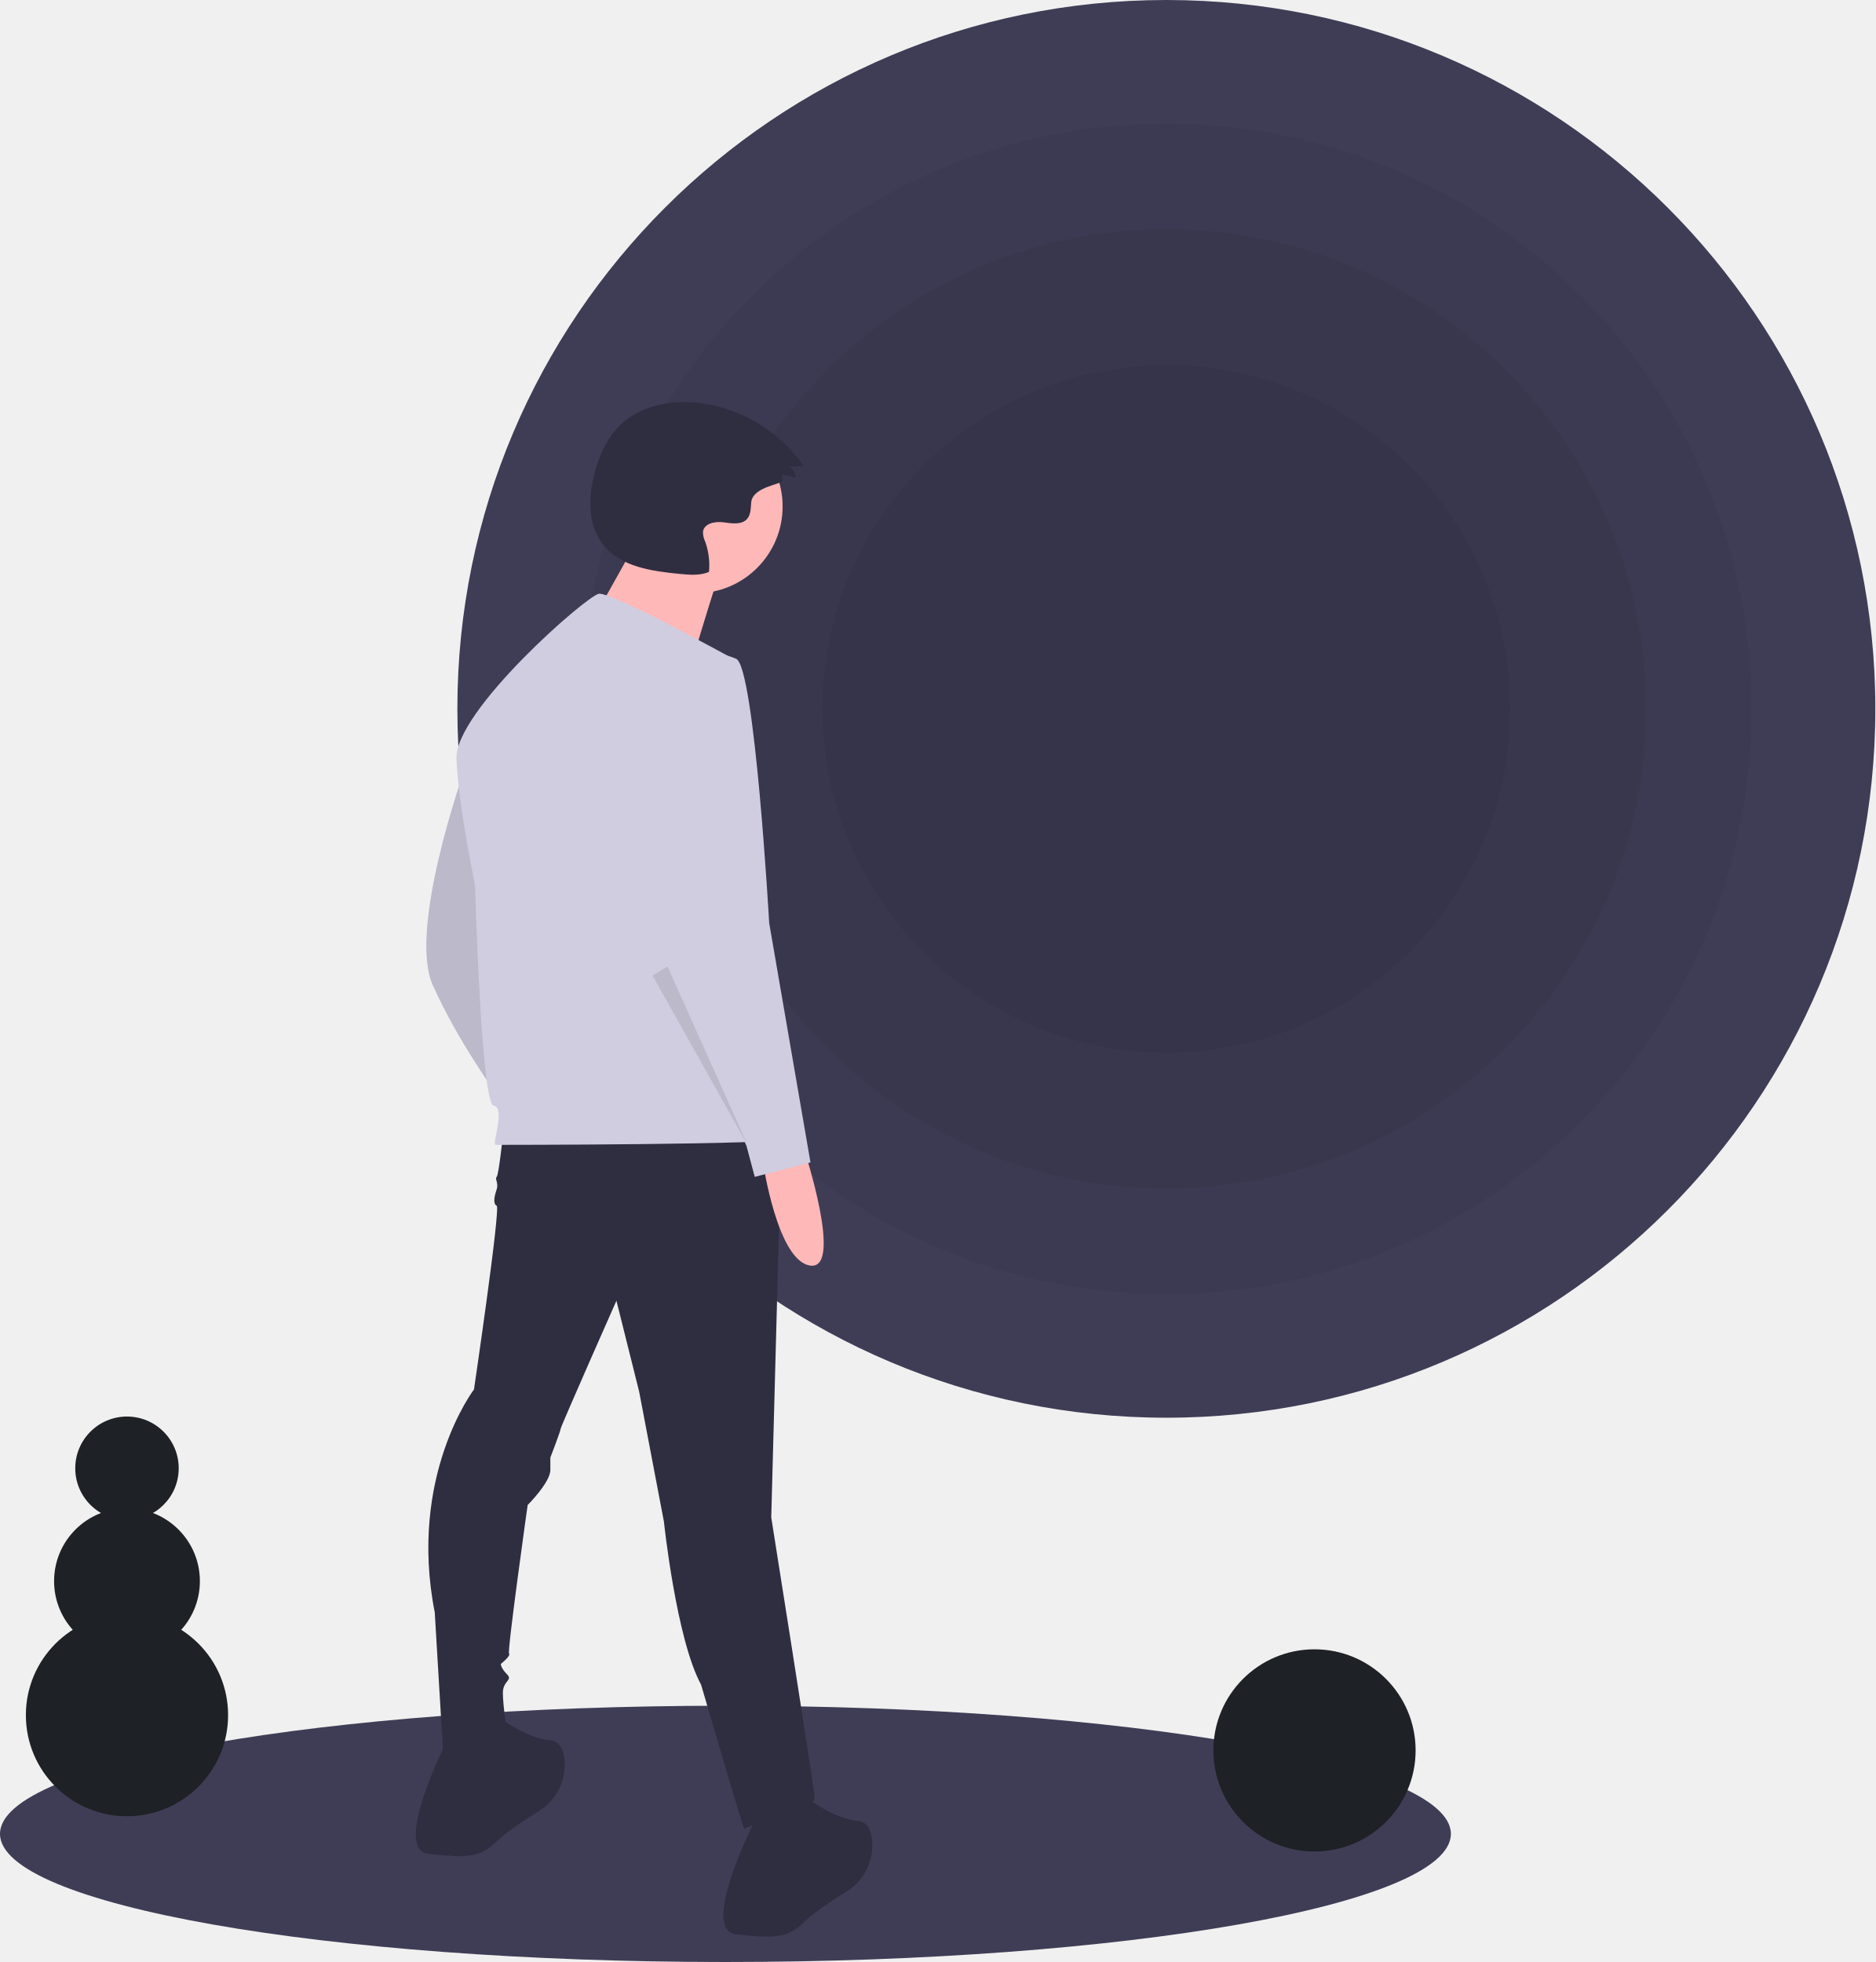
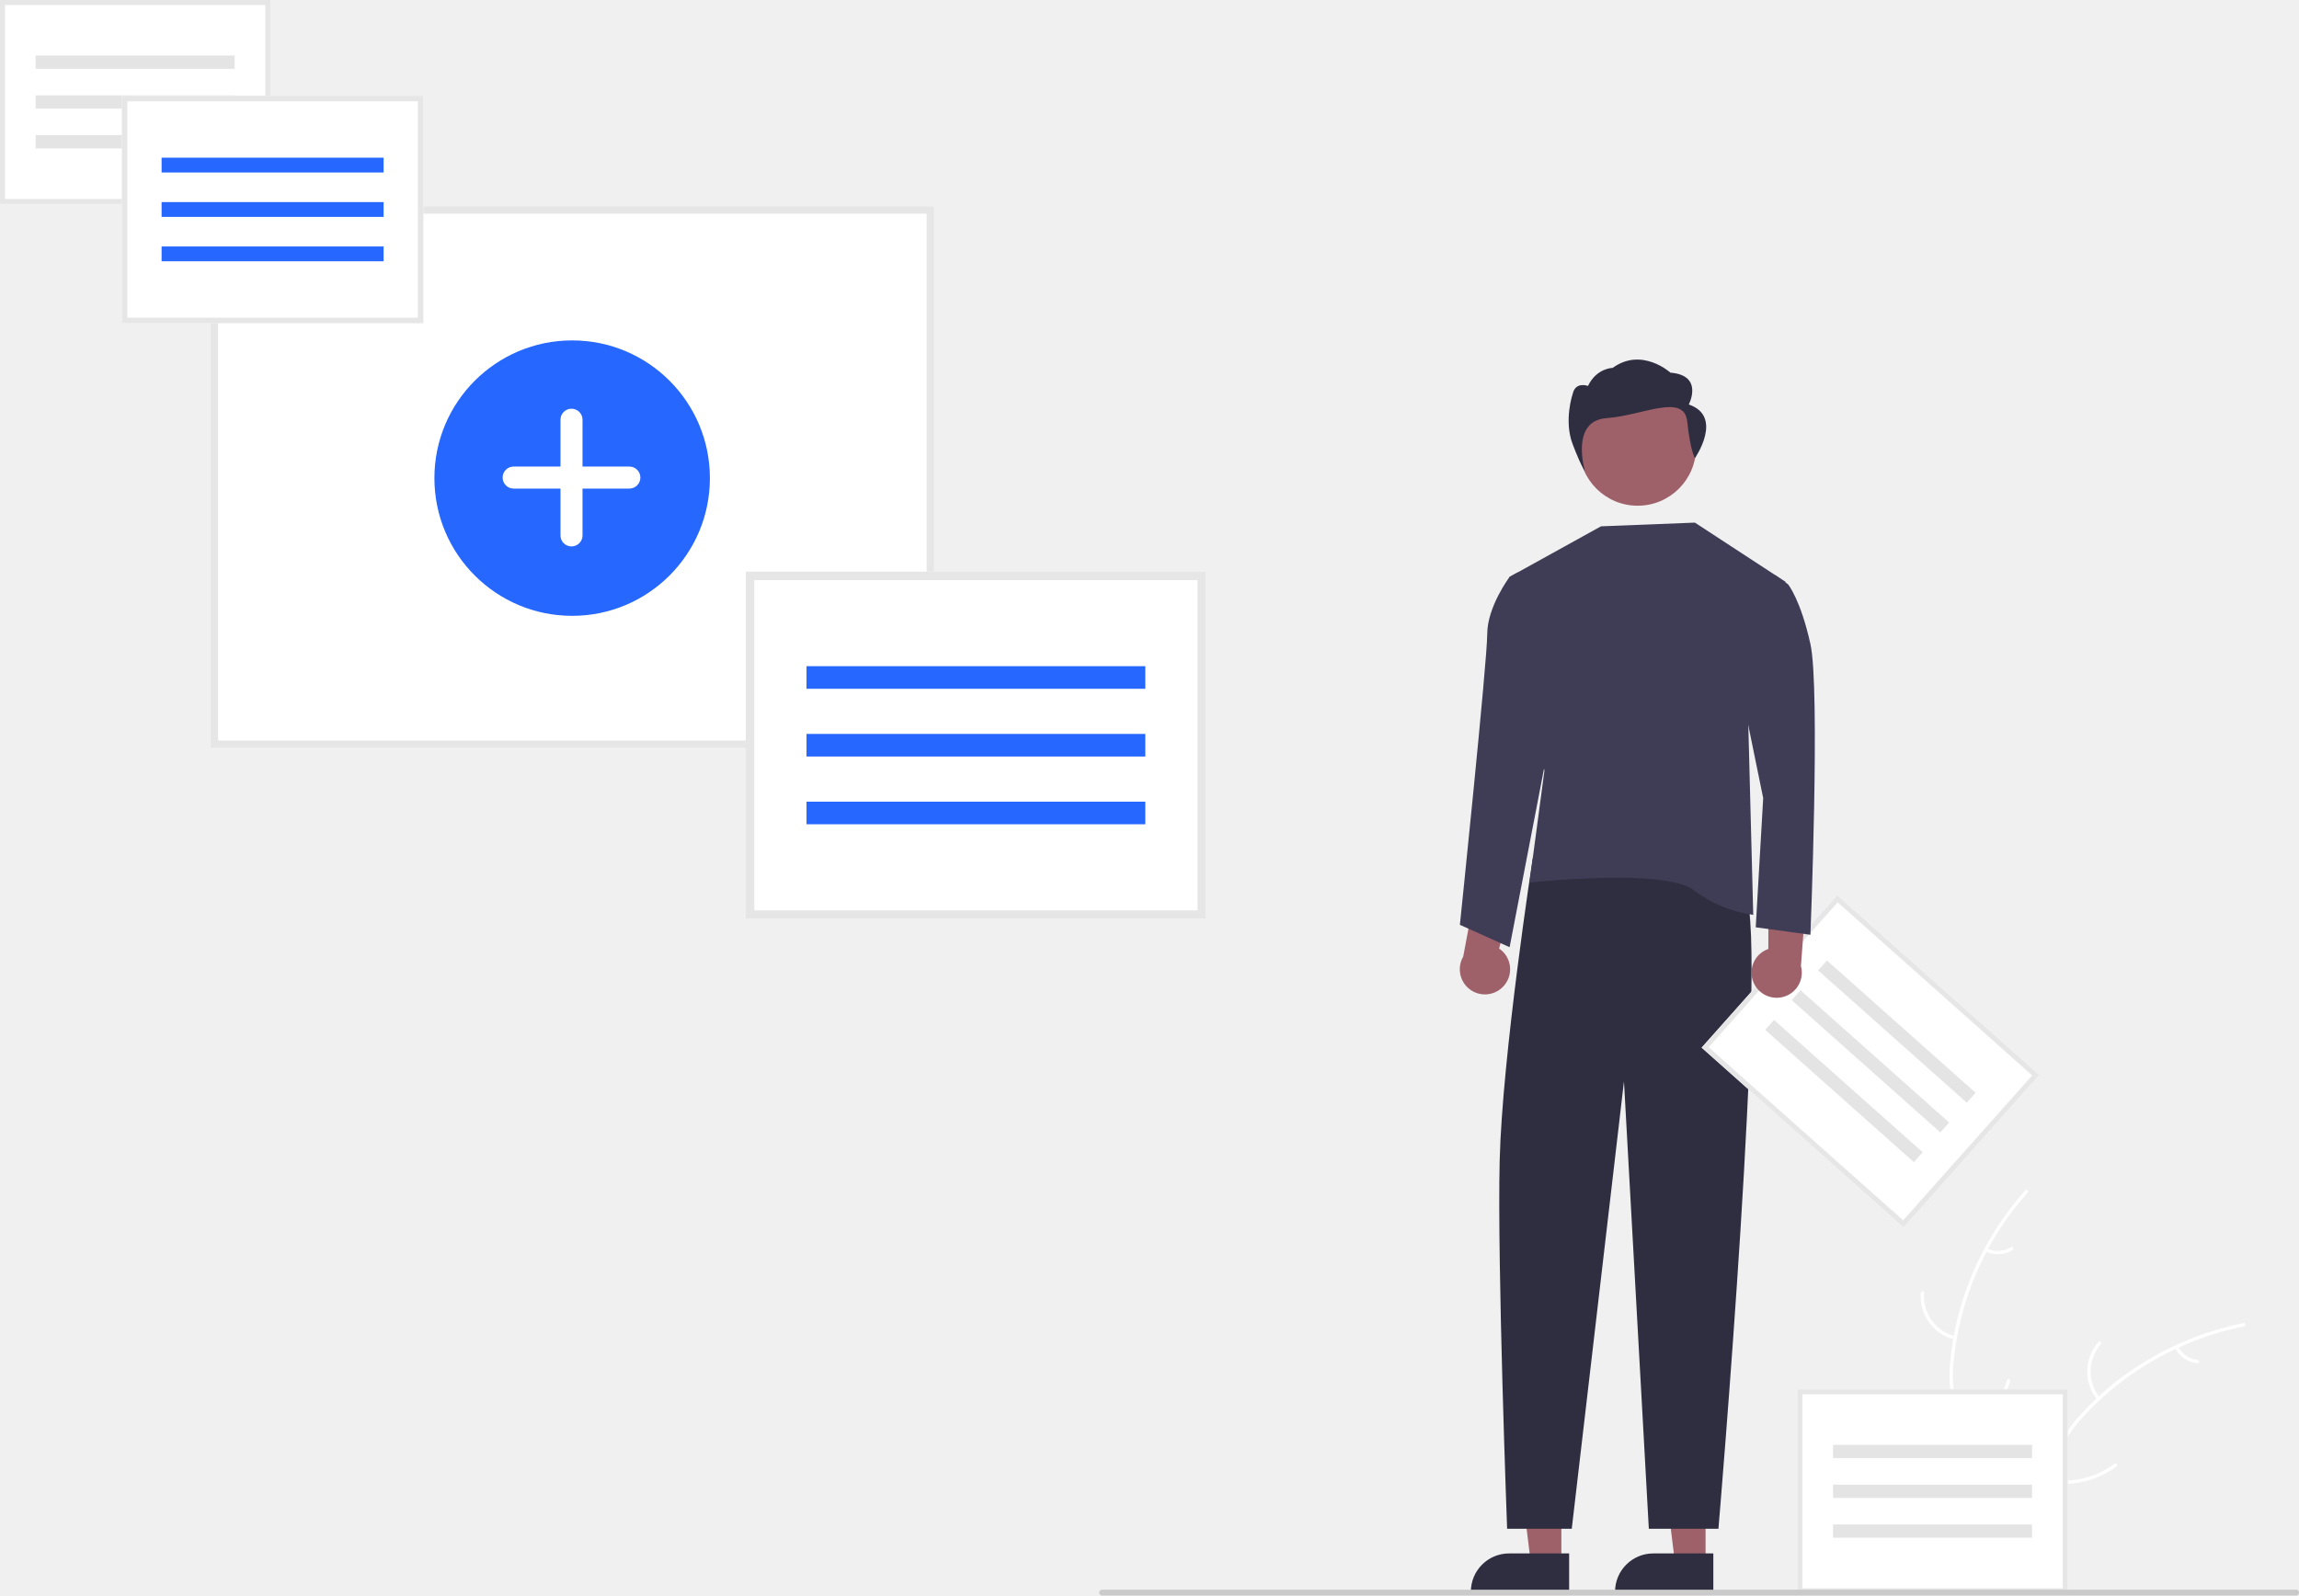
- <svg xmlns="http://www.w3.org/2000/svg" data-name="Layer 1" width="797.5" height="834.5" viewBox="0 0 797.5 834.5">
-   <ellipse cx="308.5" cy="780" rx="308.5" ry="54.5" fill="#3f3d56" />
-   <circle cx="496" cy="301.5" r="301.5" fill="#3f3d56" />
-   <circle cx="496" cy="301.5" r="248.898" opacity="0.05" />
-   <circle cx="496" cy="301.5" r="203.994" opacity="0.05" />
-   <circle cx="496" cy="301.5" r="146.26" opacity="0.05" />
-   <path d="M398.42,361.232s-23.704,66.722-13.169,90.426,27.216,46.53,27.216,46.53S406.322,365.622,398.42,361.232Z" transform="translate(-201.25 -32.75)" fill="#d0cde1" />
-   <path d="M398.42,361.232s-23.704,66.722-13.169,90.426,27.216,46.53,27.216,46.53S406.322,365.622,398.42,361.232Z" transform="translate(-201.25 -32.75)" opacity="0.1" />
-   <path d="M415.101,515.747s-1.756,16.681-2.634,17.558.878,2.634,0,5.268-1.756,6.145,0,7.023-9.657,78.135-9.657,78.135-28.094,36.873-16.681,94.816l3.512,58.821s27.216,1.756,27.216-7.901c0,0-1.756-11.413-1.756-16.681s4.39-5.268,1.756-7.901-2.634-4.39-2.634-4.39,4.39-3.512,3.512-4.39,7.901-63.211,7.901-63.211,9.657-9.657,9.657-14.925v-5.268s4.39-11.413,4.39-12.291,23.704-54.431,23.704-54.431l9.657,38.629,10.535,55.309s5.268,50.042,15.803,69.356c0,0,18.436,63.211,18.436,61.455s30.727-6.145,29.849-14.047-18.436-118.52-18.436-118.52L533.621,513.991Z" transform="translate(-201.25 -32.75)" fill="#2f2e41" />
-   <path d="M391.397,772.978s-23.704,46.53-7.901,48.286,21.948,1.756,28.971-5.268c3.84-3.84,11.615-8.991,17.876-12.873a23.117,23.117,0,0,0,10.969-21.982c-.463-4.295-2.068-7.834-6.019-8.164-10.535-.878-22.826-10.535-22.826-10.535Z" transform="translate(-201.25 -32.75)" fill="#2f2e41" />
-   <path d="M522.208,807.217s-23.704,46.53-7.901,48.286,21.948,1.756,28.971-5.268c3.84-3.84,11.615-8.991,17.876-12.873a23.117,23.117,0,0,0,10.969-21.982c-.463-4.295-2.068-7.834-6.019-8.164-10.535-.878-22.826-10.535-22.826-10.535Z" transform="translate(-201.25 -32.75)" fill="#2f2e41" />
-   <circle cx="295.905" cy="215.433" r="36.905" fill="#ffb8b8" />
-   <path d="M473.43,260.308S447.07,308.812,444.961,308.812,492.41,324.628,492.41,324.628s13.707-46.394,15.816-50.612Z" transform="translate(-201.25 -32.75)" fill="#ffb8b8" />
-   <path d="M513.867,313.385s-52.675-28.971-57.943-28.094-61.455,50.042-60.577,70.234,7.901,53.553,7.901,53.553,2.634,93.06,7.901,93.938-.878,16.681.878,16.681,122.909,0,123.787-2.634S513.867,313.385,513.867,313.385Z" transform="translate(-201.25 -32.75)" fill="#d0cde1" />
-   <path d="M543.278,521.892s16.681,50.92,2.634,49.164-20.192-43.896-20.192-43.896Z" transform="translate(-201.25 -32.75)" fill="#ffb8b8" />
-   <path d="M498.504,310.313s-32.483,7.023-27.216,50.92,14.925,87.792,14.925,87.792l32.483,71.112,3.512,13.169,23.704-6.145L528.353,425.321s-6.145-108.863-14.047-112.374A34,34,0,0,0,498.504,310.313Z" transform="translate(-201.25 -32.75)" fill="#d0cde1" />
-   <polygon points="277.5 414.958 317.885 486.947 283.86 411.09 277.5 414.958" opacity="0.1" />
-   <path d="M533.896,237.316l.122-2.82,5.61,1.396a6.27,6.27,0,0,0-2.514-4.615l5.976-.334a64.477,64.477,0,0,0-43.124-26.651c-12.926-1.873-27.318.838-36.182,10.43-4.299,4.653-7.001,10.57-8.922,16.607-3.539,11.118-4.26,24.372,3.12,33.409,7.501,9.185,20.602,10.984,32.406,12.121,4.153.4,8.506.772,12.355-.839a29.721,29.721,0,0,0-1.654-13.037,8.687,8.687,0,0,1-.879-4.152c.525-3.512,5.209-4.396,8.728-3.922s7.75,1.2,10.062-1.494c1.593-1.856,1.499-4.559,1.71-6.996C521.282,239.785,533.836,238.707,533.896,237.316Z" transform="translate(-201.25 -32.75)" fill="#2f2e41" />
-   <circle cx="559" cy="744.5" r="43" fill="#1e2125" />
-   <circle cx="54" cy="729.5" r="43" fill="#1e2125" />
-   <circle cx="54" cy="672.5" r="31" fill="#1e2125" />
-   <circle cx="54" cy="624.5" r="22" fill="#1e2125" />
+ <svg xmlns="http://www.w3.org/2000/svg" data-name="Layer 1" width="924.766" height="641.989" viewBox="0 0 924.766 641.989">
+   <path d="M901.84,677.833c3.74-30.078,22.381-59.713,51.066-69.501a139.647,139.647,0,0,0,.007,95.877c4.408,11.923,10.552,24.725,6.406,36.741-2.58,7.477-8.89,13.197-15.945,16.774-7.055,3.577-14.884,5.282-22.615,6.952l-1.522,1.258C906.965,738.222,898.1,707.91,901.84,677.833Z" transform="translate(-137.6169 -129.0053)" fill="#f0f0f0" />
+   <path d="M953.191,608.9a119.36,119.36,0,0,0-29.673,67.176,51.401,51.401,0,0,0,.585,16.094,29.481,29.481,0,0,0,7.332,13.674c3.305,3.631,7.106,6.962,9.47,11.333a18.051,18.051,0,0,1,.882,14.736c-2.088,5.988-6.202,10.868-10.392,15.501-4.652,5.144-9.565,10.413-11.543,17.233-.24.826-1.508.406-1.268-.419,3.44-11.865,14.958-18.605,20.451-29.291,2.563-4.987,3.639-10.776,1.236-16.04-2.101-4.603-6.018-8.042-9.396-11.689a31.458,31.458,0,0,1-7.667-13.103,47.519,47.519,0,0,1-1.201-16.012,115.801,115.801,0,0,1,8.457-35.191,121.477,121.477,0,0,1,21.843-35.005c.571-.64,1.451.366.884,1.002Z" transform="translate(-137.6169 -129.0053)" fill="#fff" />
+   <path d="M923.878,667.992a17.908,17.908,0,0,1-13.631-18.759c.068-.857,1.403-.791,1.335.067a16.582,16.582,0,0,0,12.716,17.424c.836.199.413,1.466-.419,1.268Z" transform="translate(-137.6169 -129.0053)" fill="#fff" />
+   <path d="M929.517,704.224a34.516,34.516,0,0,0,15.413-19.879c.243-.825,1.511-.406,1.268.419A35.902,35.902,0,0,1,930.118,705.417c-.741.439-1.338-.756-.601-1.193Z" transform="translate(-137.6169 -129.0053)" fill="#fff" />
+   <path d="M936.935,631.34a10.137,10.137,0,0,0,9.606-.488c.735-.449,1.331.747.601,1.193a11.359,11.359,0,0,1-10.626.563.69.69,0,0,1-.425-.844.671.671,0,0,1,.844-.425Z" transform="translate(-137.6169 -129.0053)" fill="#fff" />
+   <path d="M1040.342,662.054c-.451.293-.902.586-1.353.891a133.495,133.495,0,0,0-17.069,13.326c-.417.372-.835.755-1.24,1.139a140.734,140.734,0,0,0-30.564,41.839,136.671,136.671,0,0,0-7.486,19.369c-2.762,9.166-5.028,19.324-10.496,26.821a23.445,23.445,0,0,1-1.827,2.255H920.891c-.112-.056-.225-.102-.338-.158l-1.973.09c.079-.349.169-.71.248-1.06.045-.203.101-.406.146-.609.034-.135.068-.271.09-.395.011-.045.023-.09.034-.124.023-.124.057-.237.079-.349q.744-3.027,1.533-6.054c0-.011,0-.011.011-.023,4.048-15.367,9.414-30.531,16.911-44.398.226-.417.451-.846.699-1.263a130.413,130.413,0,0,1,11.714-17.768,115.291,115.291,0,0,1,7.678-8.783,95.873,95.873,0,0,1,23.991-17.971c17.723-9.358,38.242-12.943,57.183-7.227C1039.384,661.75,1039.858,661.896,1040.342,662.054Z" transform="translate(-137.6169 -129.0053)" fill="#f0f0f0" />
+   <path d="M1040.231,662.681a119.36,119.36,0,0,0-64.137,35.771,51.401,51.401,0,0,0-9.223,13.202,29.481,29.481,0,0,0-2.378,15.332c.453,4.889,1.482,9.837.738,14.751a18.051,18.051,0,0,1-8.168,12.297c-5.272,3.524-11.496,4.944-17.631,6.12-6.811,1.306-13.907,2.556-19.592,6.81-.689.515-1.448-.583-.761-1.098,9.891-7.402,23.145-5.849,33.964-11.075,5.049-2.438,9.393-6.413,10.644-12.063,1.094-4.94.037-10.044-.464-14.99a31.458,31.458,0,0,1,1.767-15.078,47.519,47.519,0,0,1,8.681-13.508,115.801,115.801,0,0,1,27.94-23.006,121.477,121.477,0,0,1,38.516-14.798c.841-.167.938,1.166.103,1.332Z" transform="translate(-137.6169 -129.0053)" fill="#fff" />
+   <path d="M981.249,692.214A17.908,17.908,0,0,1,981.659,669.029c.57-.643,1.596.213,1.025.857a16.582,16.582,0,0,0-.338,21.568c.548.662-.553,1.419-1.098.761Z" transform="translate(-137.6169 -129.0053)" fill="#fff" />
+   <path d="M963.937,724.538a34.516,34.516,0,0,0,24.275-6.592c.691-.513,1.45.586.761,1.098a35.902,35.902,0,0,1-25.274,6.808c-.856-.095-.613-1.409.239-1.314Z" transform="translate(-137.6169 -129.0053)" fill="#fff" />
+   <path d="M1013.741,670.811a10.137,10.137,0,0,0,7.964,5.394c.857.084.613,1.398-.239,1.314a11.359,11.359,0,0,1-8.823-5.948.69.69,0,0,1,.169-.929.671.671,0,0,1,.929.169Z" transform="translate(-137.6169 -129.0053)" fill="#fff" />
+   <path d="M742.239,525.983a10.056,10.056,0,0,0-1.61-15.335l9.136-34.547-17.601,5.92-5.977,31.899a10.11,10.11,0,0,0,16.052,12.063Z" transform="translate(-137.6169 -129.0053)" fill="#9e616a" />
+   <polygon points="686.055 629.029 673.795 629.028 667.963 581.74 686.057 581.741 686.055 629.029" fill="#9e616a" />
+   <path d="M826.799,769.918l-39.531-.001v-.5a15.387,15.387,0,0,1,15.386-15.386h.001l24.144.001Z" transform="translate(-137.6169 -129.0053)" fill="#2f2e41" />
+   <polygon points="628.055 629.029 615.795 629.028 609.963 581.74 628.057 581.741 628.055 629.029" fill="#9e616a" />
+   <path d="M768.799,769.918l-39.531-.001v-.5a15.387,15.387,0,0,1,15.386-15.386h.001l24.144.001Z" transform="translate(-137.6169 -129.0053)" fill="#2f2e41" />
+   <path id="b1d8f474-012b-4d97-a964-9f33bafc8058-988" data-name="Path 1095" d="M758.853,473.114l-4.706,1.3s-12.294,79.7-13.294,121.7,3,148,3,148h26l21-180,10,180h28s20-236,11-255S758.853,473.114,758.853,473.114Z" transform="translate(-137.6169 -129.0053)" fill="#2f2e41" />
+   <circle id="e76160c9-f3a1-43ce-a248-d388186e85bb" data-name="Ellipse 219" cx="658.744" cy="179.984" r="23.493" fill="#9e616a" />
+   <path id="bb67ace3-6b73-4a38-bac1-9d795c287a43-989" data-name="Path 1099" d="M855.853,363.114l-36.464-23.83-37.786,1.488-36.75,20.342,14,78-6,45s54-6,66,3a51.277,51.277,0,0,0,24,10l-2-77Z" transform="translate(-137.6169 -129.0053)" fill="#3f3d56" />
+   <path id="f7a1be30-9471-4724-82e7-c8ff3c288394-990" data-name="Path 1101" d="M751.853,360.114l-3.778-.784-3.222,1.784s-9,12-9,23-11,117-11,117l20,9,16-83Z" transform="translate(-137.6169 -129.0053)" fill="#3f3d56" />
+   <path id="a2423779-f29b-465e-aa9d-0fc12224f03e-991" data-name="Path 1104" d="M816.934,291.764s6.144-11.746-7.374-12.814c0,0-11.524-10.454-23.271-1.911,0,0-6.407,0-9.911,7.25,0,0-5.039-1.911-6.147,3.204,0,0-3.687,10.679,0,20.289s4.912,10.679,4.912,10.679-6.059-20.149,8.689-21.217,31.252-10.285,32.481,1.462,3.079,14.641,3.079,14.641S831.067,296.57,816.934,291.764Z" transform="translate(-137.6169 -129.0053)" fill="#2f2e41" />
+   <path id="e9616824-6bd8-4015-8eb7-3dcfe132b2c0-992" data-name="Subtraction 1" d="M513.353,429.969h-291v-218h291Z" transform="translate(-137.6169 -129.0053)" fill="#fff" />
+   <path id="f4711ed8-dad6-4be5-800d-5829f7fb3f37-993" data-name="Subtraction 1" d="M513.353,429.969h-291v-218h291Zm-288-215v212h285v-212Z" transform="translate(-137.6169 -129.0053)" fill="#e6e6e6" />
+   <g id="b3812a0d-69b2-4ac3-87c4-e066c2de2dfd" data-name="Group 41">
+     <circle id="fb0bff05-a63a-421c-8737-de050f830f30" data-name="Ellipse 220" cx="230.145" cy="192.373" r="55.409" fill="#2667ff" />
+     <path id="f9b355f0-5797-4243-8ae5-6fe77774d21b-994" data-name="Path 1106" d="M390.771,316.725h-18.839v-18.839a4.433,4.433,0,0,0-4.433-4.433h0a4.433,4.433,0,0,0-4.433,4.433v18.839h-18.839a4.433,4.433,0,0,0-4.433,4.433v0h0a4.433,4.433,0,0,0,4.433,4.433h18.839v18.839a4.433,4.433,0,0,0,4.433,4.433h0a4.433,4.433,0,0,0,4.433-4.433V325.591h18.839a4.433,4.433,0,0,0,4.433-4.433v0h0a4.433,4.433,0,0,0-4.433-4.433h0Z" transform="translate(-137.6169 -129.0053)" fill="#fff" />
+   </g>
+   <path d="M246.356,211.06h-108.739V129.005h108.739Z" transform="translate(-137.6169 -129.0053)" fill="#fff" />
+   <path d="M246.356,211.06h-108.739V129.005h108.739Zm-106.739-2h104.739V131.005h-104.739Z" transform="translate(-137.6169 -129.0053)" fill="#e6e6e6" />
+   <rect id="a0756b3d-8076-4d61-8f2c-cdb882ad5331" data-name="Rectangle 342" x="14.342" y="22.348" width="80.054" height="5.337" fill="#e4e4e4" />
+   <rect id="b5dd6458-8ffa-4f7b-ade4-3f6bf4de284a" data-name="Rectangle 343" x="14.342" y="38.358" width="80.054" height="5.337" fill="#e4e4e4" />
+   <rect id="bf0c907d-dbb4-4364-8cdd-63eed4118a99" data-name="Rectangle 344" x="14.342" y="54.369" width="80.054" height="5.337" fill="#e4e4e4" />
+   <path d="M969.356,770.059h-108.739V688.005h108.739Z" transform="translate(-137.6169 -129.0053)" fill="#fff" />
+   <path d="M969.356,770.059h-108.739V688.005h108.739Zm-106.739-2h104.739V690.005h-104.739Z" transform="translate(-137.6169 -129.0053)" fill="#e6e6e6" />
+   <rect id="b0c2ce11-0b20-4ceb-9ae2-a734f04b6c4a" data-name="Rectangle 342" x="737.342" y="581.348" width="80.054" height="5.337" fill="#e4e4e4" />
+   <rect id="bf5a9fda-652f-454e-a316-4f0fe63005cd" data-name="Rectangle 343" x="737.342" y="597.358" width="80.054" height="5.337" fill="#e4e4e4" />
+   <rect id="ad5f030a-4549-4063-8a1c-b5f384f37057" data-name="Rectangle 344" x="737.342" y="613.369" width="80.054" height="5.337" fill="#e4e4e4" />
+   <path d="M903.318,622.827l-81.221-72.3,54.557-61.289,81.221,72.3Z" transform="translate(-137.6169 -129.0053)" fill="#fff" />
+   <path d="M903.318,622.827l-81.221-72.3,54.557-61.289,81.221,72.3ZM824.921,550.363l78.233,69.64L955.052,561.702,876.819,492.061Z" transform="translate(-137.6169 -129.0053)" fill="#e6e6e6" />
+   <rect id="b060c16b-2eb9-48d7-8f6b-fd5295a89bd0" data-name="Rectangle 342" x="897.963" y="504.046" width="5.337" height="80.054" transform="translate(-242.1991 726.0312) rotate(-48.32574)" fill="#e4e4e4" />
+   <rect id="aedfd2a5-e201-47b6-a3ec-b56955ab97bd" data-name="Rectangle 343" x="887.318" y="516.005" width="5.337" height="80.054" transform="translate(-254.6985 722.0874) rotate(-48.32574)" fill="#e4e4e4" />
+   <rect id="b4720297-2a1d-43a8-8ac0-2a4c1ee9f1d2" data-name="Rectangle 344" x="876.672" y="527.964" width="5.337" height="80.054" transform="translate(-267.1987 718.1434) rotate(-48.32574)" fill="#e4e4e4" />
+   <path d="M307.923,259.06H186.617V167.522H307.923Z" transform="translate(-137.6169 -129.0053)" fill="#fff" />
+   <path d="M307.923,259.06H186.617V167.522H307.923ZM188.848,256.828H305.692V169.753H188.848Z" transform="translate(-137.6169 -129.0053)" fill="#e6e6e6" />
+   <rect id="e724a003-6a25-4c83-be10-32efc1fd30bf" data-name="Rectangle 342" x="65" y="63.448" width="89.306" height="5.954" fill="#2667ff" />
+   <rect id="f16e8690-23eb-4802-9b18-78b8e9972275" data-name="Rectangle 343" x="65" y="81.308" width="89.306" height="5.954" fill="#2667ff" />
+   <rect id="ea05cbc1-1ae7-4cbc-994d-a1c0c2d5941e" data-name="Rectangle 344" x="65" y="99.169" width="89.306" height="5.954" fill="#2667ff" />
+   <path d="M622.733,498.694H437.617V359.005H622.733Z" transform="translate(-137.6169 -129.0053)" fill="#fff" />
+   <path d="M622.733,498.694H437.617V359.005H622.733ZM441.022,495.289H619.329V362.41H441.022Z" transform="translate(-137.6169 -129.0053)" fill="#e6e6e6" />
+   <rect id="ac8b6f6a-33b0-4e01-bc67-8452ca74a9e6" data-name="Rectangle 342" x="324.416" y="268.045" width="136.283" height="9.086" fill="#2667ff" />
+   <rect id="e4f43daa-ee47-4f01-aaaf-288902bf6f27" data-name="Rectangle 343" x="324.416" y="295.3" width="136.283" height="9.086" fill="#2667ff" />
+   <rect id="b40e1bee-dfb3-4798-af30-e469c9a00d65" data-name="Rectangle 344" x="324.416" y="322.558" width="136.283" height="9.086" fill="#2667ff" />
+   <path d="M1061.192,770.995h-480.294a1.191,1.191,0,0,1,0-2.381h480.294a1.191,1.191,0,1,1,0,2.381Z" transform="translate(-137.6169 -129.0053)" fill="#cacaca" />
+   <path d="M843.422,525.229a10.056,10.056,0,0,1,5.501-14.405l.06-35.735,15.485,10.249-2.431,32.363a10.11,10.11,0,0,1-18.615,7.527Z" transform="translate(-137.6169 -129.0053)" fill="#9e616a" />
+   <path id="b2a3d507-71c0-44dd-96fb-9359ee9fed80-995" data-name="Path 1100" d="M844.853,367.114l6.918-6.668,5.082,3.668s5,6,9,24,0,117,0,117l-22-3,3-52-9-44Z" transform="translate(-137.6169 -129.0053)" fill="#3f3d56" />
</svg>
